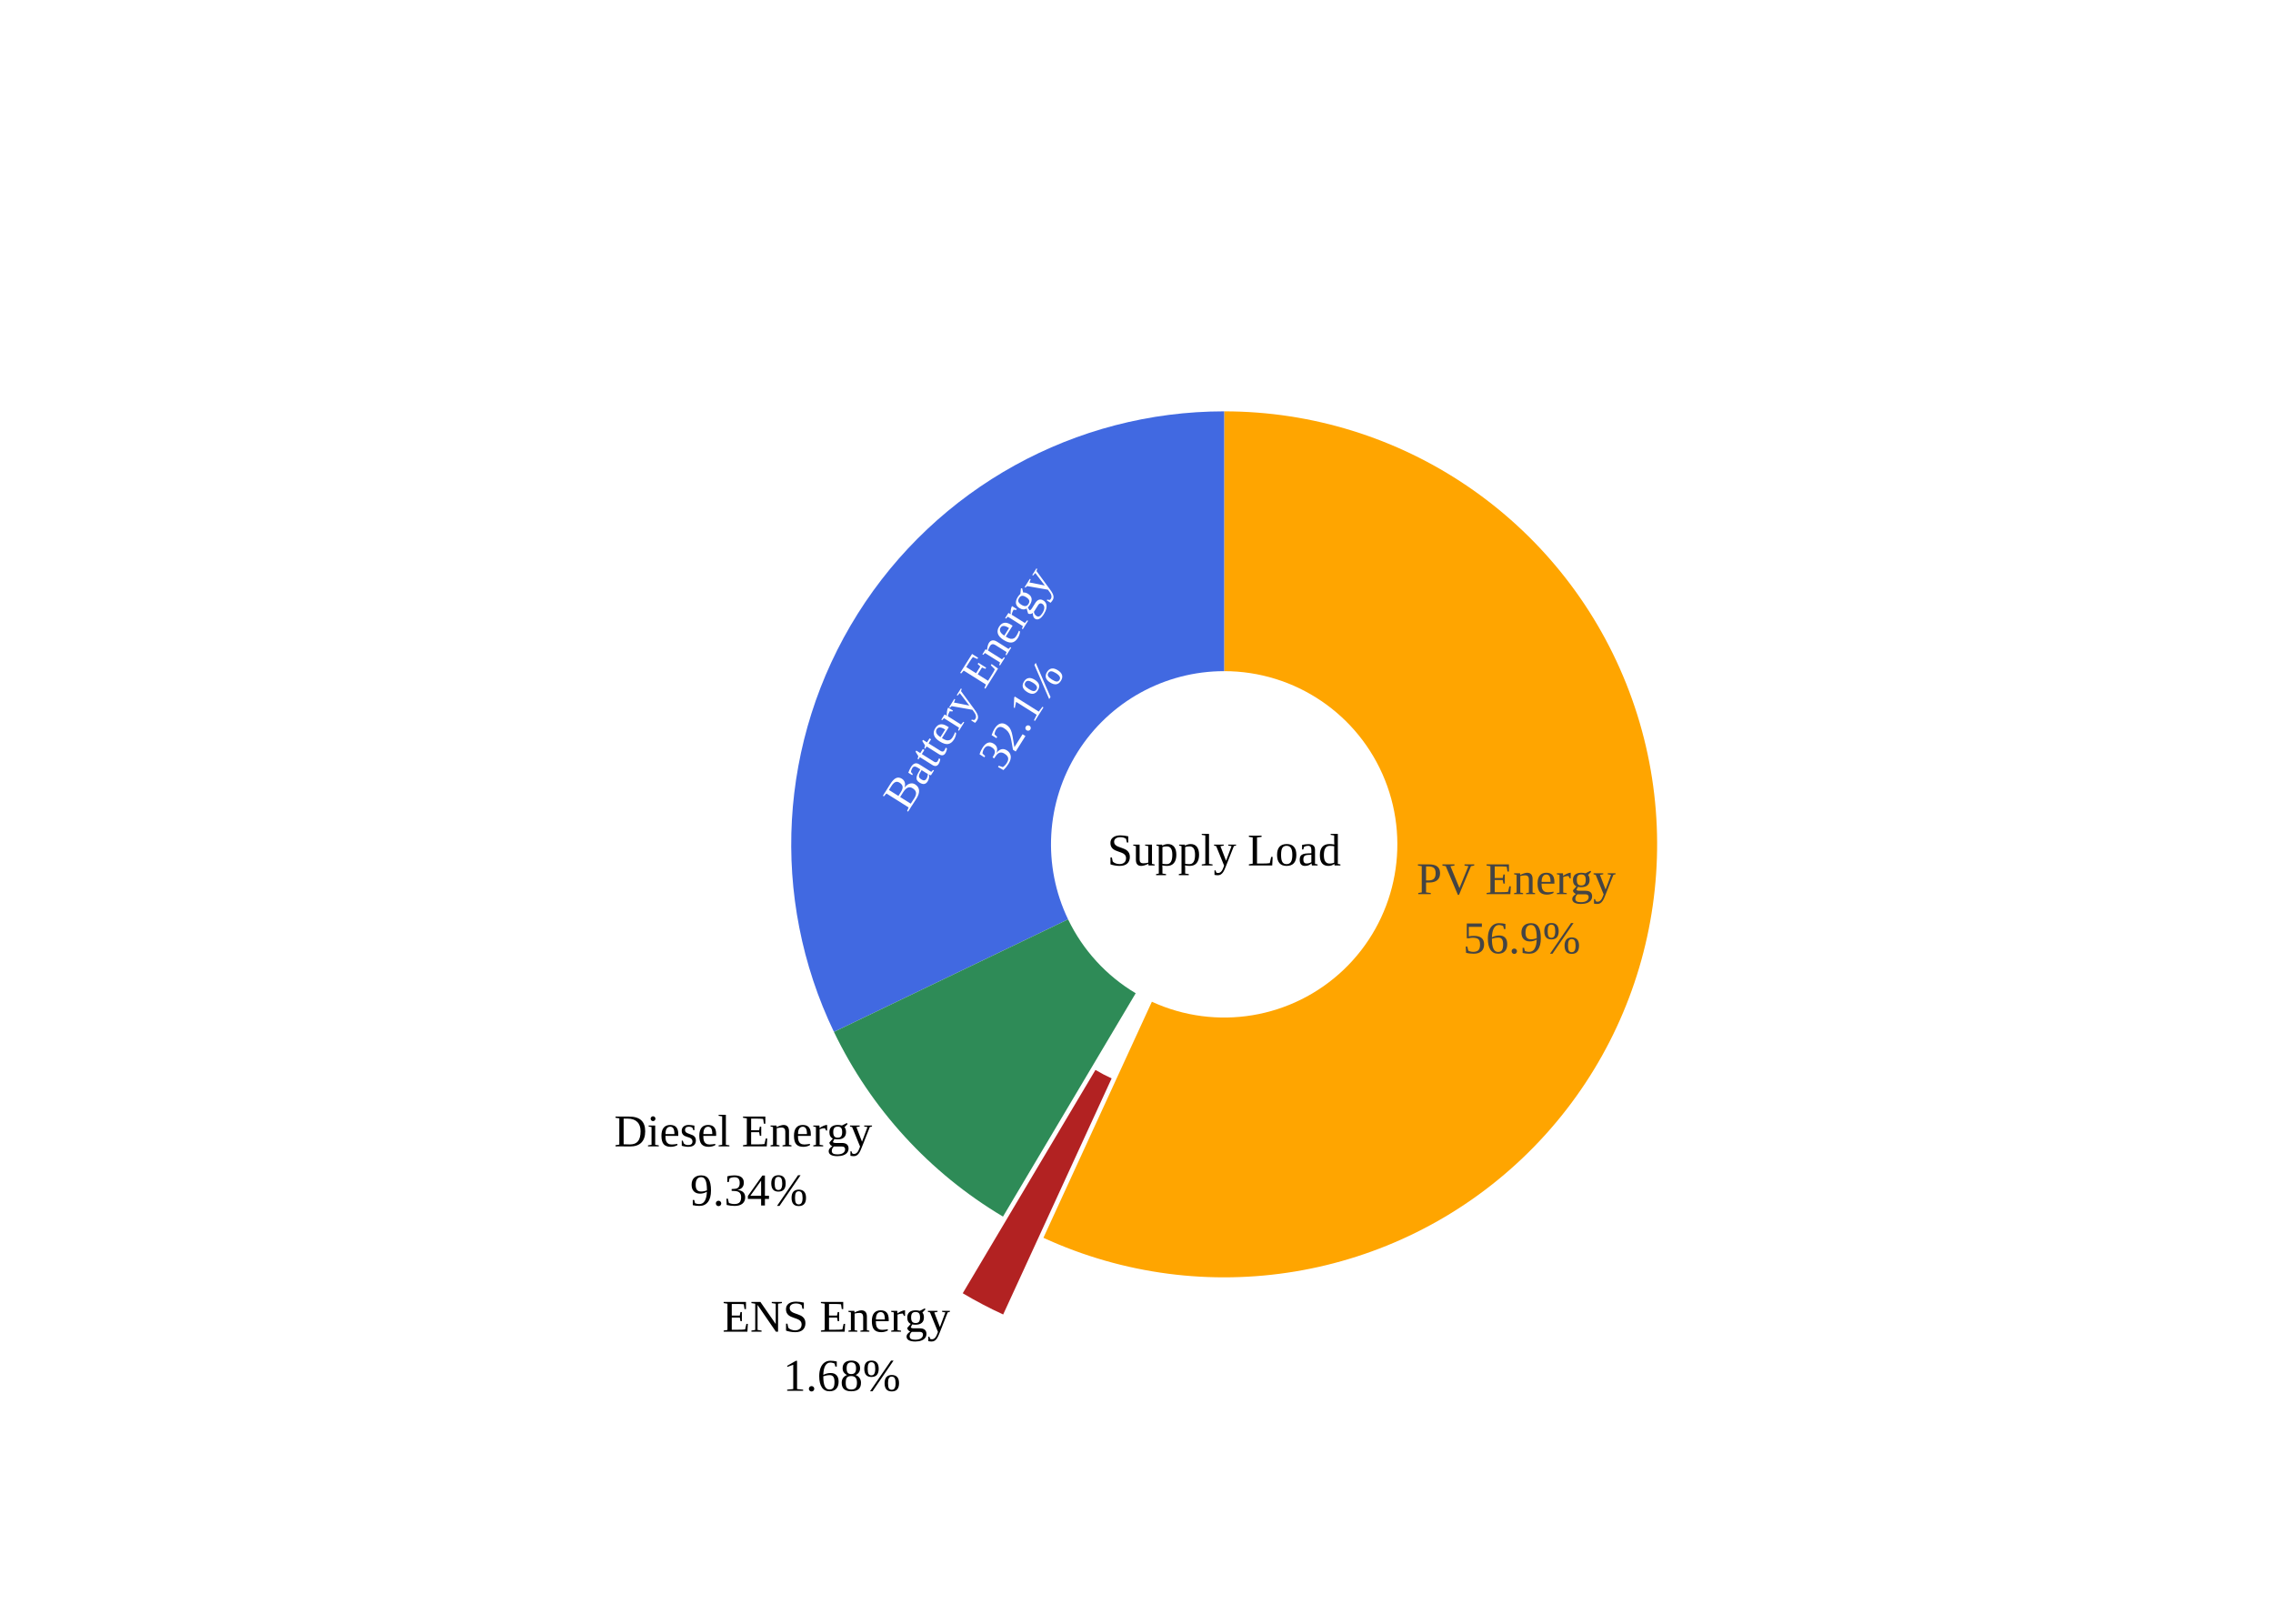
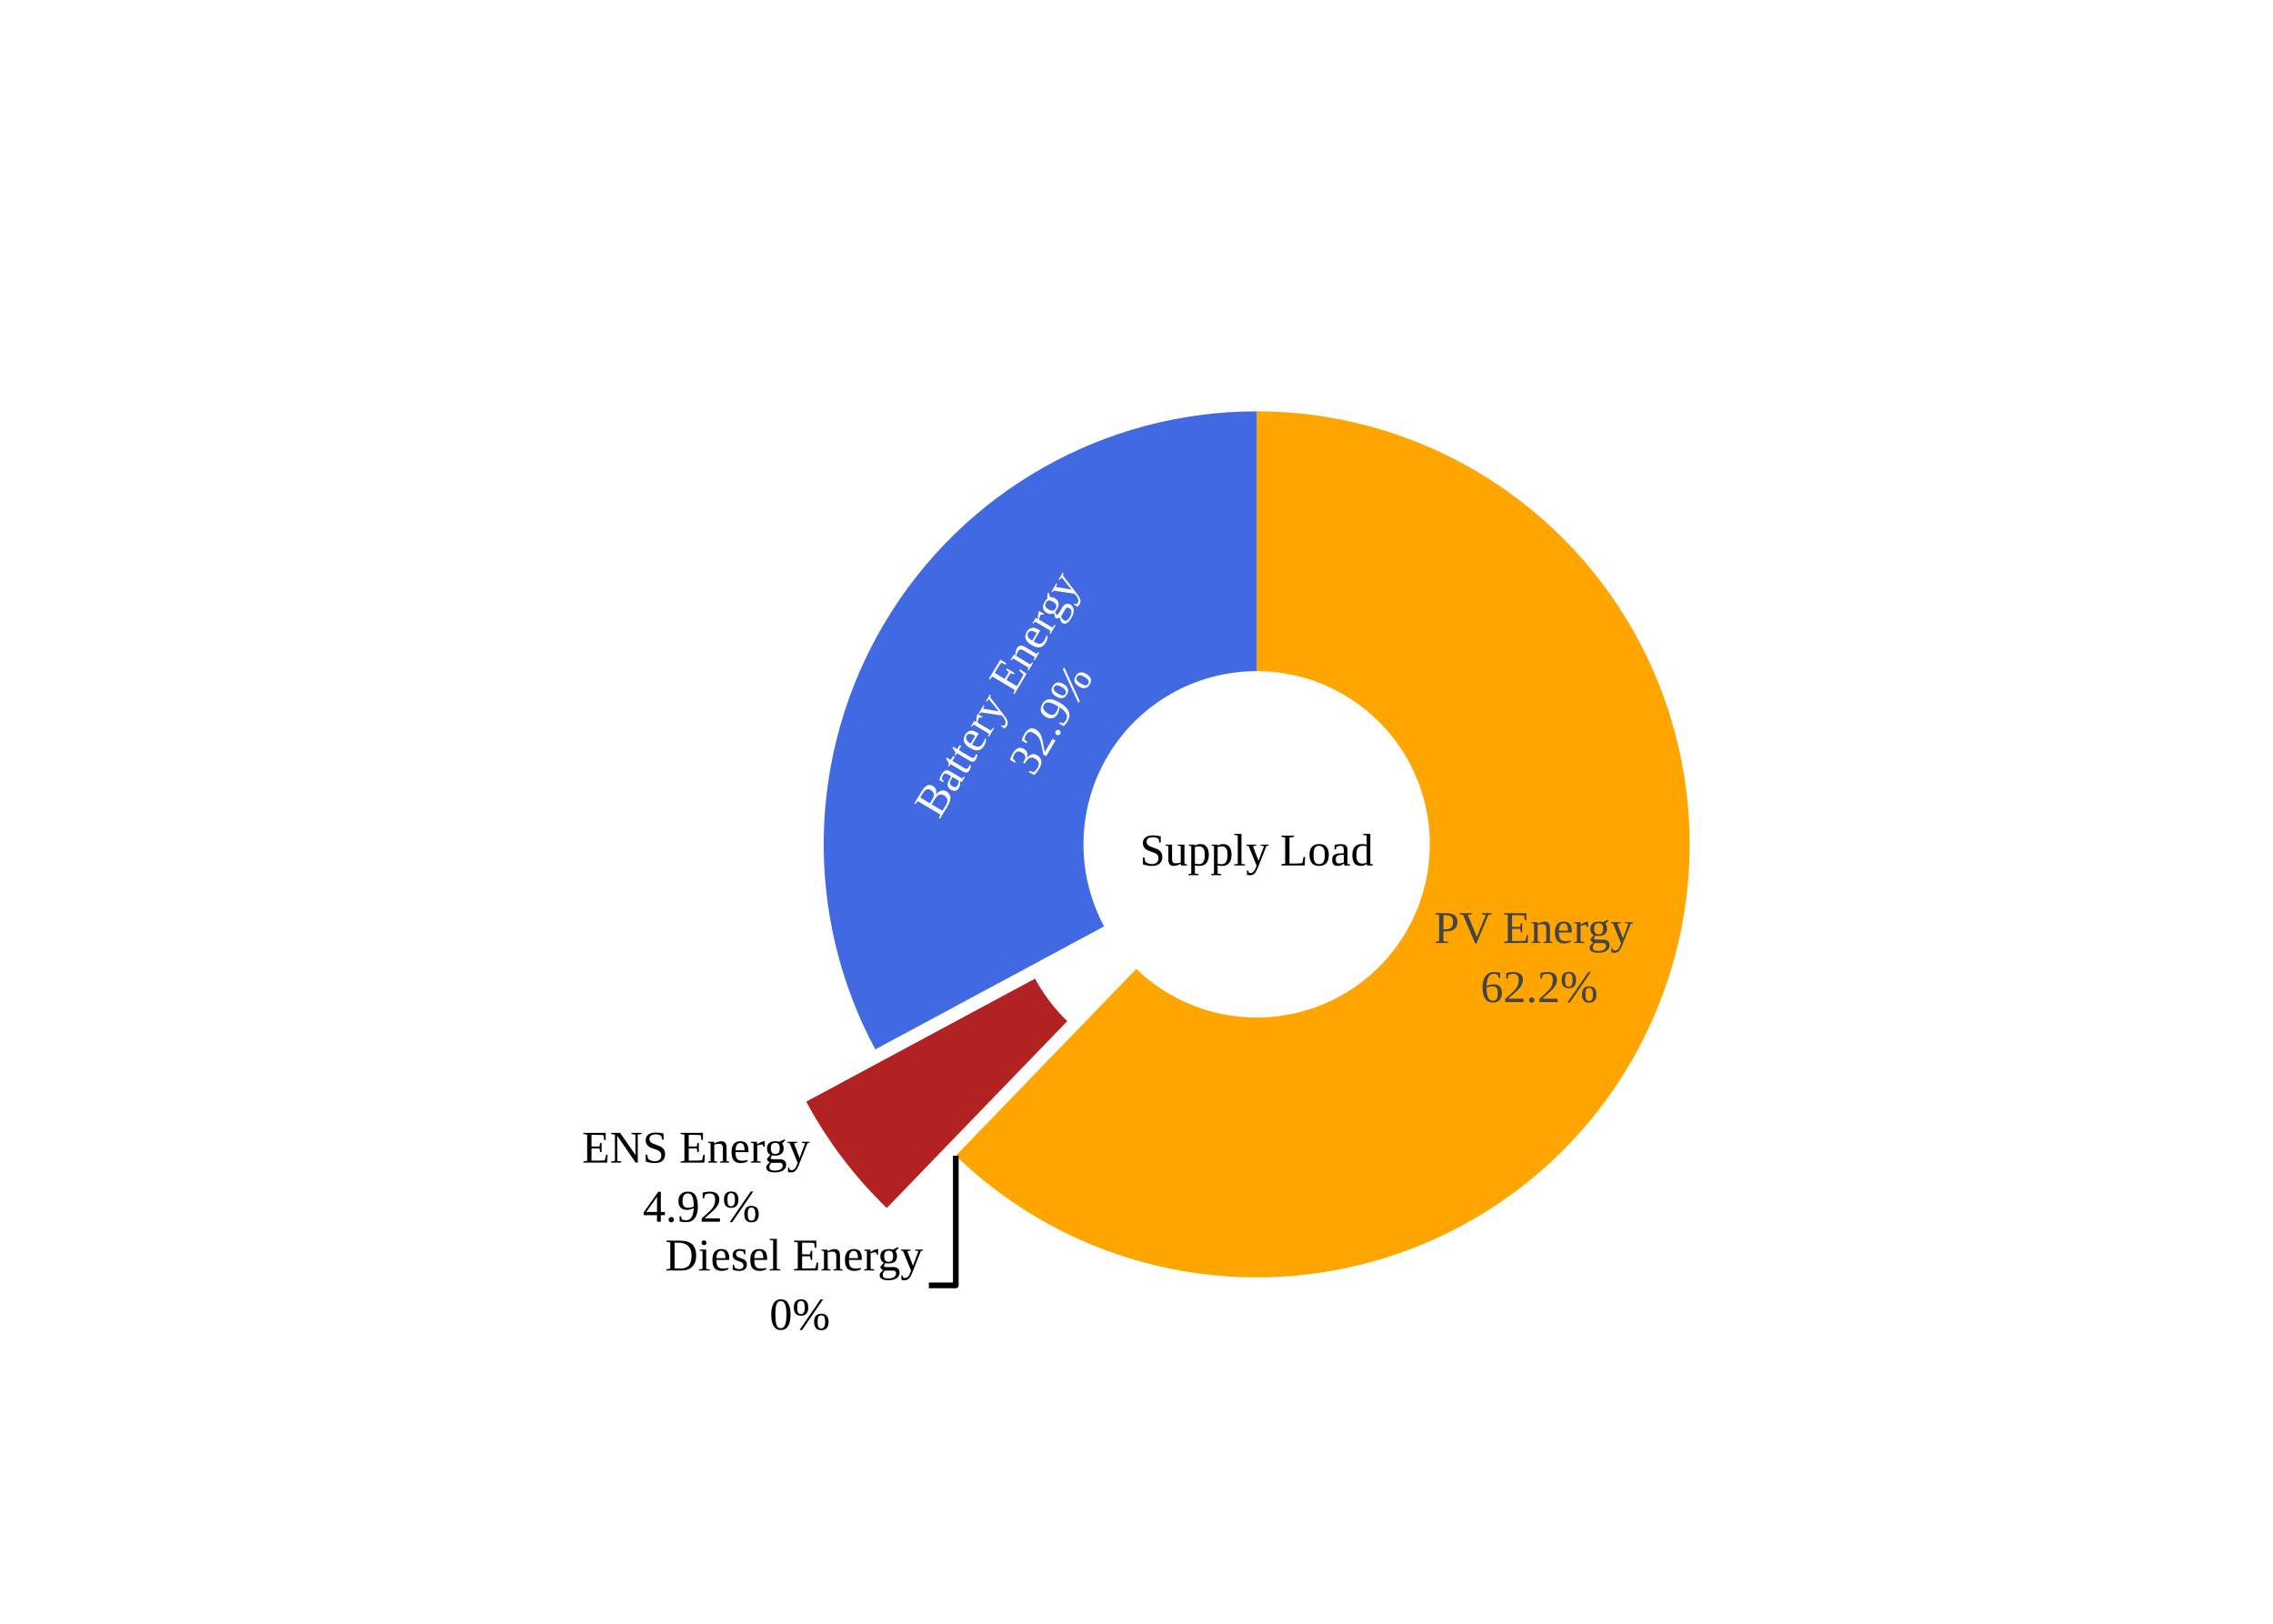
<svg xmlns="http://www.w3.org/2000/svg" class="main-svg" width="700" height="500" style="" viewBox="0 0 700 500">
  <rect x="0" y="0" width="700" height="500" style="fill: rgb(255, 255, 255); fill-opacity: 1;" />
-   <defs id="defs-bc17ee">
+   <defs id="defs-435128">
    <g class="clips" />
    <g class="gradients" />
  </defs>
  <g class="bglayer" />
  <g class="layer-below">
    <g class="imagelayer" />
    <g class="shapelayer" />
  </g>
  <g class="cartesianlayer" />
  <g class="polarlayer" />
  <g class="ternarylayer" />
  <g class="geolayer" />
  <g class="funnelarealayer" />
  <g class="pielayer">
    <g class="trace" stroke-linejoin="round" style="opacity: 1;">
      <g class="slice">
-         <path class="surface" d="M354.734,308.463a53.333,53.333 0 1 0 22.266,-101.796l0,-80a133.333,133.333 0 1 1 -55.665,254.491Z" style="pointer-events: all; stroke-width: 0; fill: rgb(255, 165, 0); fill-opacity: 1; stroke: rgb(68, 68, 68); stroke-opacity: 1;" />
+         <path class="surface" d="M349.941,298.354a53.333,53.333 0 1 0 37.059,-91.688l0,-80a133.333,133.333 0 1 1 -92.648,229.219Z" style="pointer-events: all; stroke-width: 0; fill: rgb(255, 165, 0); fill-opacity: 1; stroke: rgb(68, 68, 68); stroke-opacity: 1;" />
        <g class="slicetext">
-           <text data-notex="1" class="slicetext" transform="translate(468.6777,275.3417)" text-anchor="middle" x="0" y="0" style="font-family: 'Times New Roman'; font-size: 14px; fill: rgb(68, 68, 68); fill-opacity: 1; white-space: pre;">
+           <text data-notex="1" class="slicetext" transform="translate(474.0323,290.3738)" text-anchor="middle" x="0" y="0" style="font-family: 'Times New Roman'; font-size: 14px; fill: rgb(68, 68, 68); fill-opacity: 1; white-space: pre;">
            <tspan class="line" dy="0em" x="0" y="0">PV Energy</tspan>
-             <tspan class="line" dy="1.3em" x="0" y="0">56.9%</tspan>
+             <tspan class="line" dy="1.3em" x="0" y="0">62.2%</tspan>
          </text>
        </g>
      </g>
      <g class="slice">
-         <path class="surface" d="M377,206.667a53.333,53.333 0 0 0 -48.07,76.435l-72.105,34.653a133.333,133.333 0 0 1 120.175,-191.089Z" style="pointer-events: all; stroke-width: 0; fill: rgb(65, 105, 225); fill-opacity: 1; stroke: rgb(68, 68, 68); stroke-opacity: 1;" />
+         <path class="surface" d="M387,206.667a53.333,53.333 0 0 0 -46.976,78.586l-70.464,37.879a133.333,133.333 0 0 1 117.44,-196.465Z" style="pointer-events: all; stroke-width: 0; fill: rgb(65, 105, 225); fill-opacity: 1; stroke: rgb(68, 68, 68); stroke-opacity: 1;" />
        <g class="slicetext">
-           <text data-notex="1" class="slicetext" transform="translate(302.9742,212.8546)rotate(-57.83426)" text-anchor="middle" x="0" y="0" style="font-family: 'Times New Roman'; font-size: 14px; fill: rgb(255, 255, 255); fill-opacity: 1; white-space: pre;">
+           <text data-notex="1" class="slicetext" transform="translate(311.9267,214.5412)rotate(-59.13045)" text-anchor="middle" x="0" y="0" style="font-family: 'Times New Roman'; font-size: 14px; fill: rgb(255, 255, 255); fill-opacity: 1; white-space: pre;">
            <tspan class="line" dy="0em" x="0" y="0">Battery Energy</tspan>
-             <tspan class="line" dy="1.3em" x="0" y="0">32.1%</tspan>
+             <tspan class="line" dy="1.3em" x="0" y="0">32.9%</tspan>
          </text>
        </g>
      </g>
      <g class="slice">
-         <path class="surface" d="M328.93,283.102a53.333,53.333 0 0 0 20.824,22.747l-40.869,68.773a133.333,133.333 0 0 1 -52.06,-56.866Z" style="pointer-events: all; stroke-width: 0; fill: rgb(46, 139, 87); fill-opacity: 1; stroke: rgb(68, 68, 68); stroke-opacity: 1;" />
+         <path class="surface" d="M318.761,301.347a53.333,53.333 0 0 0 9.917,13.102l-55.589,57.532a133.333,133.333 0 0 1 -24.792,-32.754Z" style="pointer-events: all; stroke-width: 0; fill: rgb(178, 34, 34); fill-opacity: 1; stroke: rgb(68, 68, 68); stroke-opacity: 1;" />
        <g class="slicetext">
-           <text data-notex="1" class="slicetext" transform="translate(230.6196,353.0014)" text-anchor="middle" x="0" y="0" style="font-family: 'Times New Roman'; font-size: 14px; fill: rgb(0, 0, 0); fill-opacity: 1; white-space: pre;">
-             <tspan class="line" dy="0em" x="0" y="0">Diesel Energy</tspan>
-             <tspan class="line" dy="1.3em" x="0" y="0">9.34%</tspan>
+           <text data-notex="1" class="slicetext" transform="translate(216.0611,358.0086)" text-anchor="middle" x="0" y="0" style="font-family: 'Times New Roman'; font-size: 14px; fill: rgb(0, 0, 0); fill-opacity: 1; white-space: pre;">
+             <tspan class="line" dy="0em" x="0" y="0">ENS Energy</tspan>
+             <tspan class="line" dy="1.3em" x="0" y="0">4.92%</tspan>
          </text>
        </g>
      </g>
      <g class="slice">
-         <path class="surface" d="M337.359,329.459a53.333,53.333 0 0 0 4.98,2.615l-33.399,72.695a133.333,133.333 0 0 1 -12.451,-6.536Z" style="pointer-events: all; stroke-width: 0; fill: rgb(178, 34, 34); fill-opacity: 1; stroke: rgb(68, 68, 68); stroke-opacity: 1;" />
+         <path class="surface" d="M349.941,298.354a53.333,53.333 0 0 0 0,0l-55.589,57.532a133.333,133.333 0 0 1 0,0Z" style="pointer-events: all; stroke-width: 0; fill: rgb(46, 139, 87); fill-opacity: 1; stroke: rgb(68, 68, 68); stroke-opacity: 1;" />
        <g class="slicetext">
-           <text data-notex="1" class="slicetext" transform="translate(259.2652,410.0778)" text-anchor="middle" x="0" y="0" style="font-family: 'Times New Roman'; font-size: 14px; fill: rgb(0, 0, 0); fill-opacity: 1; white-space: pre;">
-             <tspan class="line" dy="0em" x="0" y="0">ENS Energy</tspan>
-             <tspan class="line" dy="1.3em" x="0" y="0">1.68%</tspan>
+           <text data-notex="1" class="slicetext" transform="translate(246.3169,391.2117)" text-anchor="middle" x="0" y="0" style="font-family: 'Times New Roman'; font-size: 14px; fill: rgb(0, 0, 0); fill-opacity: 1; white-space: pre;">
+             <tspan class="line" dy="0em" x="0" y="0">Diesel Energy</tspan>
+             <tspan class="line" dy="1.3em" x="0" y="0">0%</tspan>
          </text>
        </g>
+         <path class="textline" stroke-width="1.75" d="M294.352,355.886V395.813h-8.301" fill="none" style="stroke: rgb(0, 0, 0); stroke-opacity: 1;" />
      </g>
      <g class="titletext">
-         <text data-notex="1" class="titletext" transform="translate(377,260)translate(0,6.5)" text-anchor="middle" x="0" y="0" style="font-family: 'Times New Roman'; font-size: 14px; fill: rgb(0, 0, 0); fill-opacity: 1; white-space: pre;">Supply Load</text>
+         <text data-notex="1" class="titletext" transform="translate(387,260)translate(0,6.5)" text-anchor="middle" x="0" y="0" style="font-family: 'Times New Roman'; font-size: 14px; fill: rgb(0, 0, 0); fill-opacity: 1; white-space: pre;">Supply Load</text>
      </g>
    </g>
  </g>
  <g class="treemaplayer" />
  <g class="sunburstlayer" />
  <g class="glimages" />
-   <defs id="topdefs-bc17ee">
+   <defs id="topdefs-435128">
    <g class="clips" />
  </defs>
  <g class="layer-above">
    <g class="imagelayer" />
    <g class="shapelayer" />
  </g>
  <g class="infolayer">
    <g class="g-gtitle" />
  </g>
</svg>
